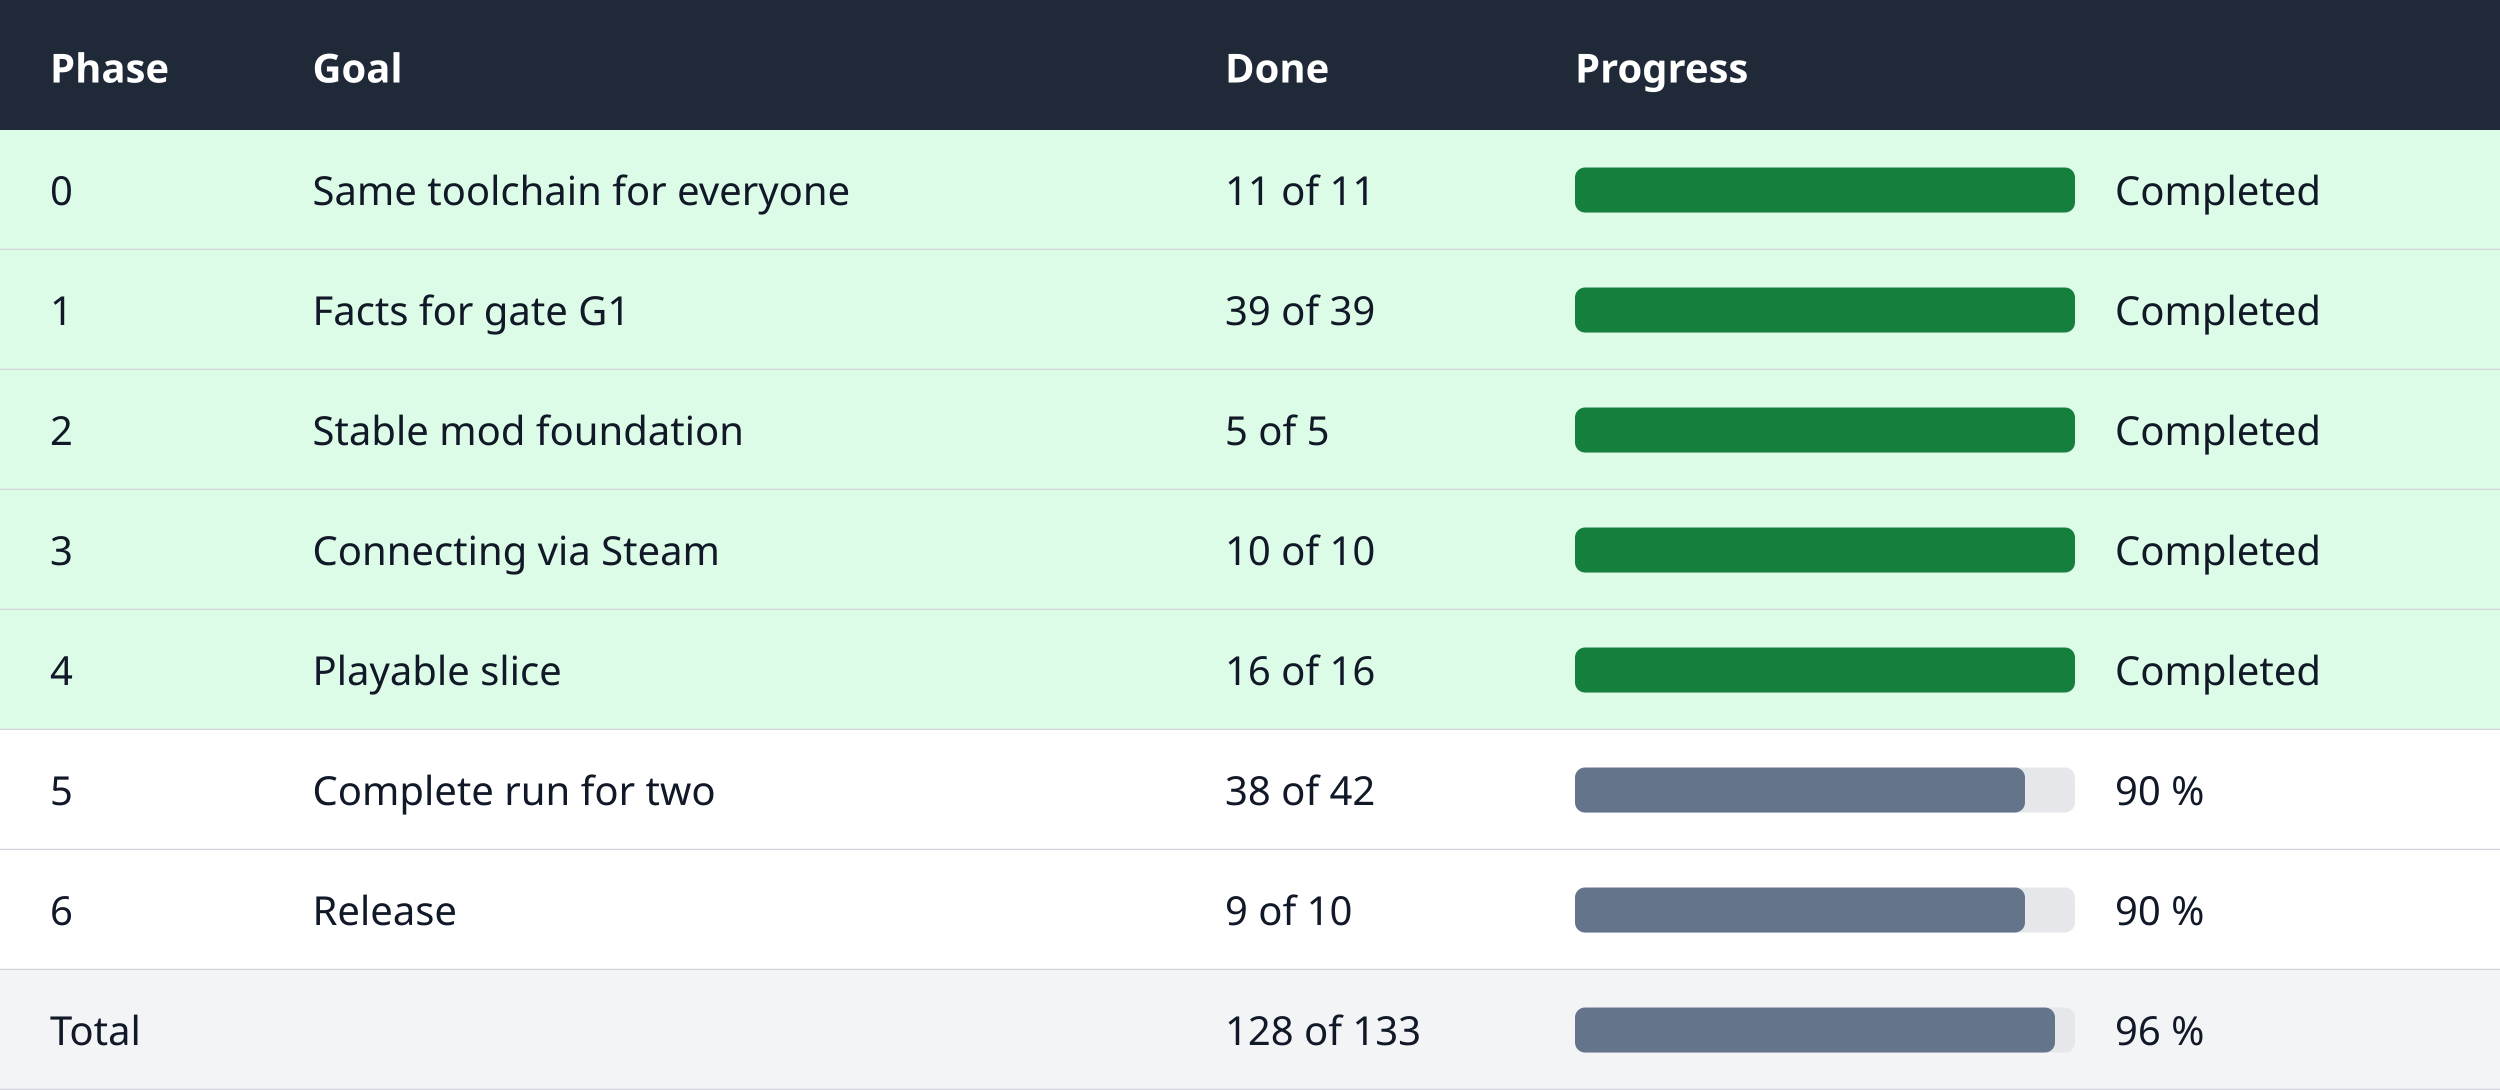
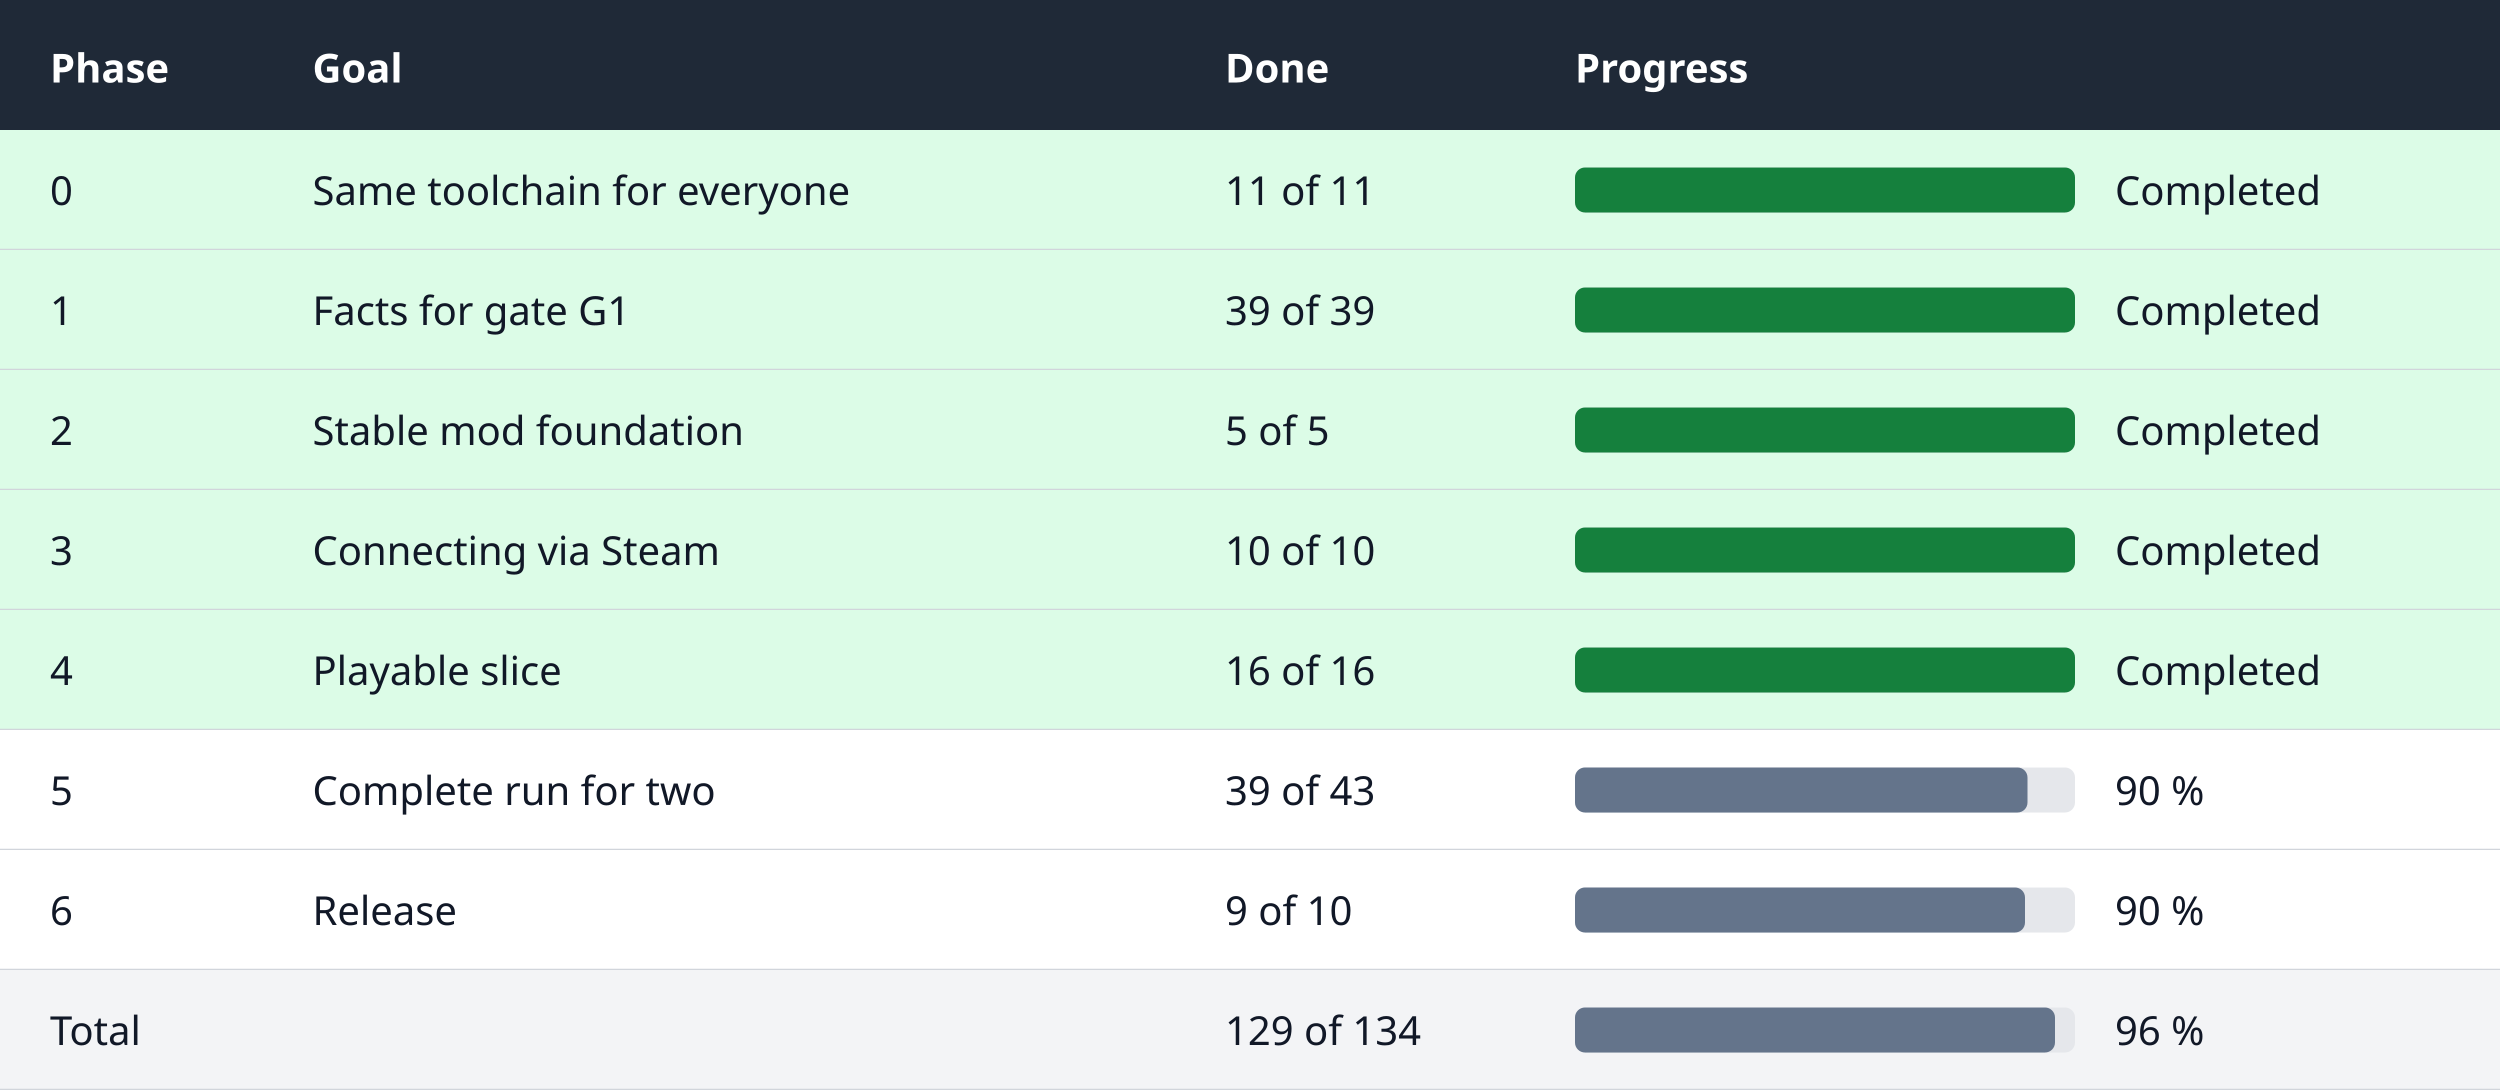
<svg xmlns="http://www.w3.org/2000/svg" width="1000" height="436" viewBox="0 0 1000 436" role="img" aria-labelledby="title desc">
  <g font-family="Segoe UI, sans-serif" font-size="16" fill="#111827">
    <rect width="1000" height="52" fill="#1f2937" />
    <text x="20" y="33" fill="#ffffff" font-weight="600">Phase</text>
    <text x="125" y="33" fill="#ffffff" font-weight="600">Goal</text>
    <text x="490" y="33" fill="#ffffff" font-weight="600">Done</text>
    <text x="630" y="33" fill="#ffffff" font-weight="600">Progress</text>
    <g id="phase-0">
      <rect y="52" width="1000" height="48" fill="#dcfce7" />
      <path d="M0 100H1000" stroke="#d1d5db" />
      <text x="20" y="82">0</text>
      <text x="125" y="82">Same toolchain for everyone</text>
      <text x="490" y="82">11 of 11</text>
      <rect x="630" y="67" width="200" height="18" rx="4" fill="#e5e7eb" />
      <rect x="630" y="67" width="200" height="18" rx="4" fill="#15803d" />
      <text x="846" y="82">Completed</text>
    </g>
    <g id="phase-1">
      <rect y="100" width="1000" height="48" fill="#dcfce7" />
      <path d="M0 148H1000" stroke="#d1d5db" />
      <text x="20" y="130">1</text>
      <text x="125" y="130">Facts for gate G1</text>
      <text x="490" y="130">39 of 39</text>
      <rect x="630" y="115" width="200" height="18" rx="4" fill="#e5e7eb" />
      <rect x="630" y="115" width="200" height="18" rx="4" fill="#15803d" />
      <text x="846" y="130">Completed</text>
    </g>
    <g id="phase-2">
      <rect y="148" width="1000" height="48" fill="#dcfce7" />
      <path d="M0 196H1000" stroke="#d1d5db" />
      <text x="20" y="178">2</text>
      <text x="125" y="178">Stable mod foundation</text>
      <text x="490" y="178">5 of 5</text>
      <rect x="630" y="163" width="200" height="18" rx="4" fill="#e5e7eb" />
      <rect x="630" y="163" width="200" height="18" rx="4" fill="#15803d" />
      <text x="846" y="178">Completed</text>
    </g>
    <g id="phase-3">
      <rect y="196" width="1000" height="48" fill="#dcfce7" />
      <path d="M0 244H1000" stroke="#d1d5db" />
      <text x="20" y="226">3</text>
      <text x="125" y="226">Connecting via Steam</text>
      <text x="490" y="226">10 of 10</text>
      <rect x="630" y="211" width="200" height="18" rx="4" fill="#e5e7eb" />
      <rect x="630" y="211" width="200" height="18" rx="4" fill="#15803d" />
      <text x="846" y="226">Completed</text>
    </g>
    <g id="phase-4">
      <rect y="244" width="1000" height="48" fill="#dcfce7" />
      <path d="M0 292H1000" stroke="#d1d5db" />
      <text x="20" y="274">4</text>
      <text x="125" y="274">Playable slice</text>
      <text x="490" y="274">16 of 16</text>
      <rect x="630" y="259" width="200" height="18" rx="4" fill="#e5e7eb" />
      <rect x="630" y="259" width="200" height="18" rx="4" fill="#15803d" />
      <text x="846" y="274">Completed</text>
    </g>
    <g id="phase-5">
      <rect y="292" width="1000" height="48" fill="#ffffff" />
      <path d="M0 340H1000" stroke="#d1d5db" />
      <text x="20" y="322">5</text>
      <text x="125" y="322">Complete run for two</text>
-       <text x="490" y="322">38 of 42</text>
+       <text x="490" y="322">39 of 43</text>
      <rect x="630" y="307" width="200" height="18" rx="4" fill="#e5e7eb" />
-       <rect x="630" y="307" width="180" height="18" rx="4" fill="#64748b" />
+       <rect x="630" y="307" width="181" height="18" rx="4" fill="#64748b" />
      <text x="846" y="322">90 %</text>
    </g>
    <g id="phase-6">
      <rect y="340" width="1000" height="48" fill="#ffffff" />
      <path d="M0 388H1000" stroke="#d1d5db" />
      <text x="20" y="370">6</text>
      <text x="125" y="370">Release</text>
      <text x="490" y="370">9 of 10</text>
      <rect x="630" y="355" width="200" height="18" rx="4" fill="#e5e7eb" />
      <rect x="630" y="355" width="180" height="18" rx="4" fill="#64748b" />
      <text x="846" y="370">90 %</text>
    </g>
    <g id="phase-total">
      <rect y="388" width="1000" height="48" fill="#f3f4f6" />
      <path d="M0 436H1000" stroke="#d1d5db" />
      <text x="20" y="418">Total</text>
      <text x="125" y="418" />
-       <text x="490" y="418">128 of 133</text>
+       <text x="490" y="418">129 of 134</text>
      <rect x="630" y="403" width="200" height="18" rx="4" fill="#e5e7eb" />
      <rect x="630" y="403" width="192" height="18" rx="4" fill="#64748b" />
      <text x="846" y="418">96 %</text>
    </g>
  </g>
</svg>
